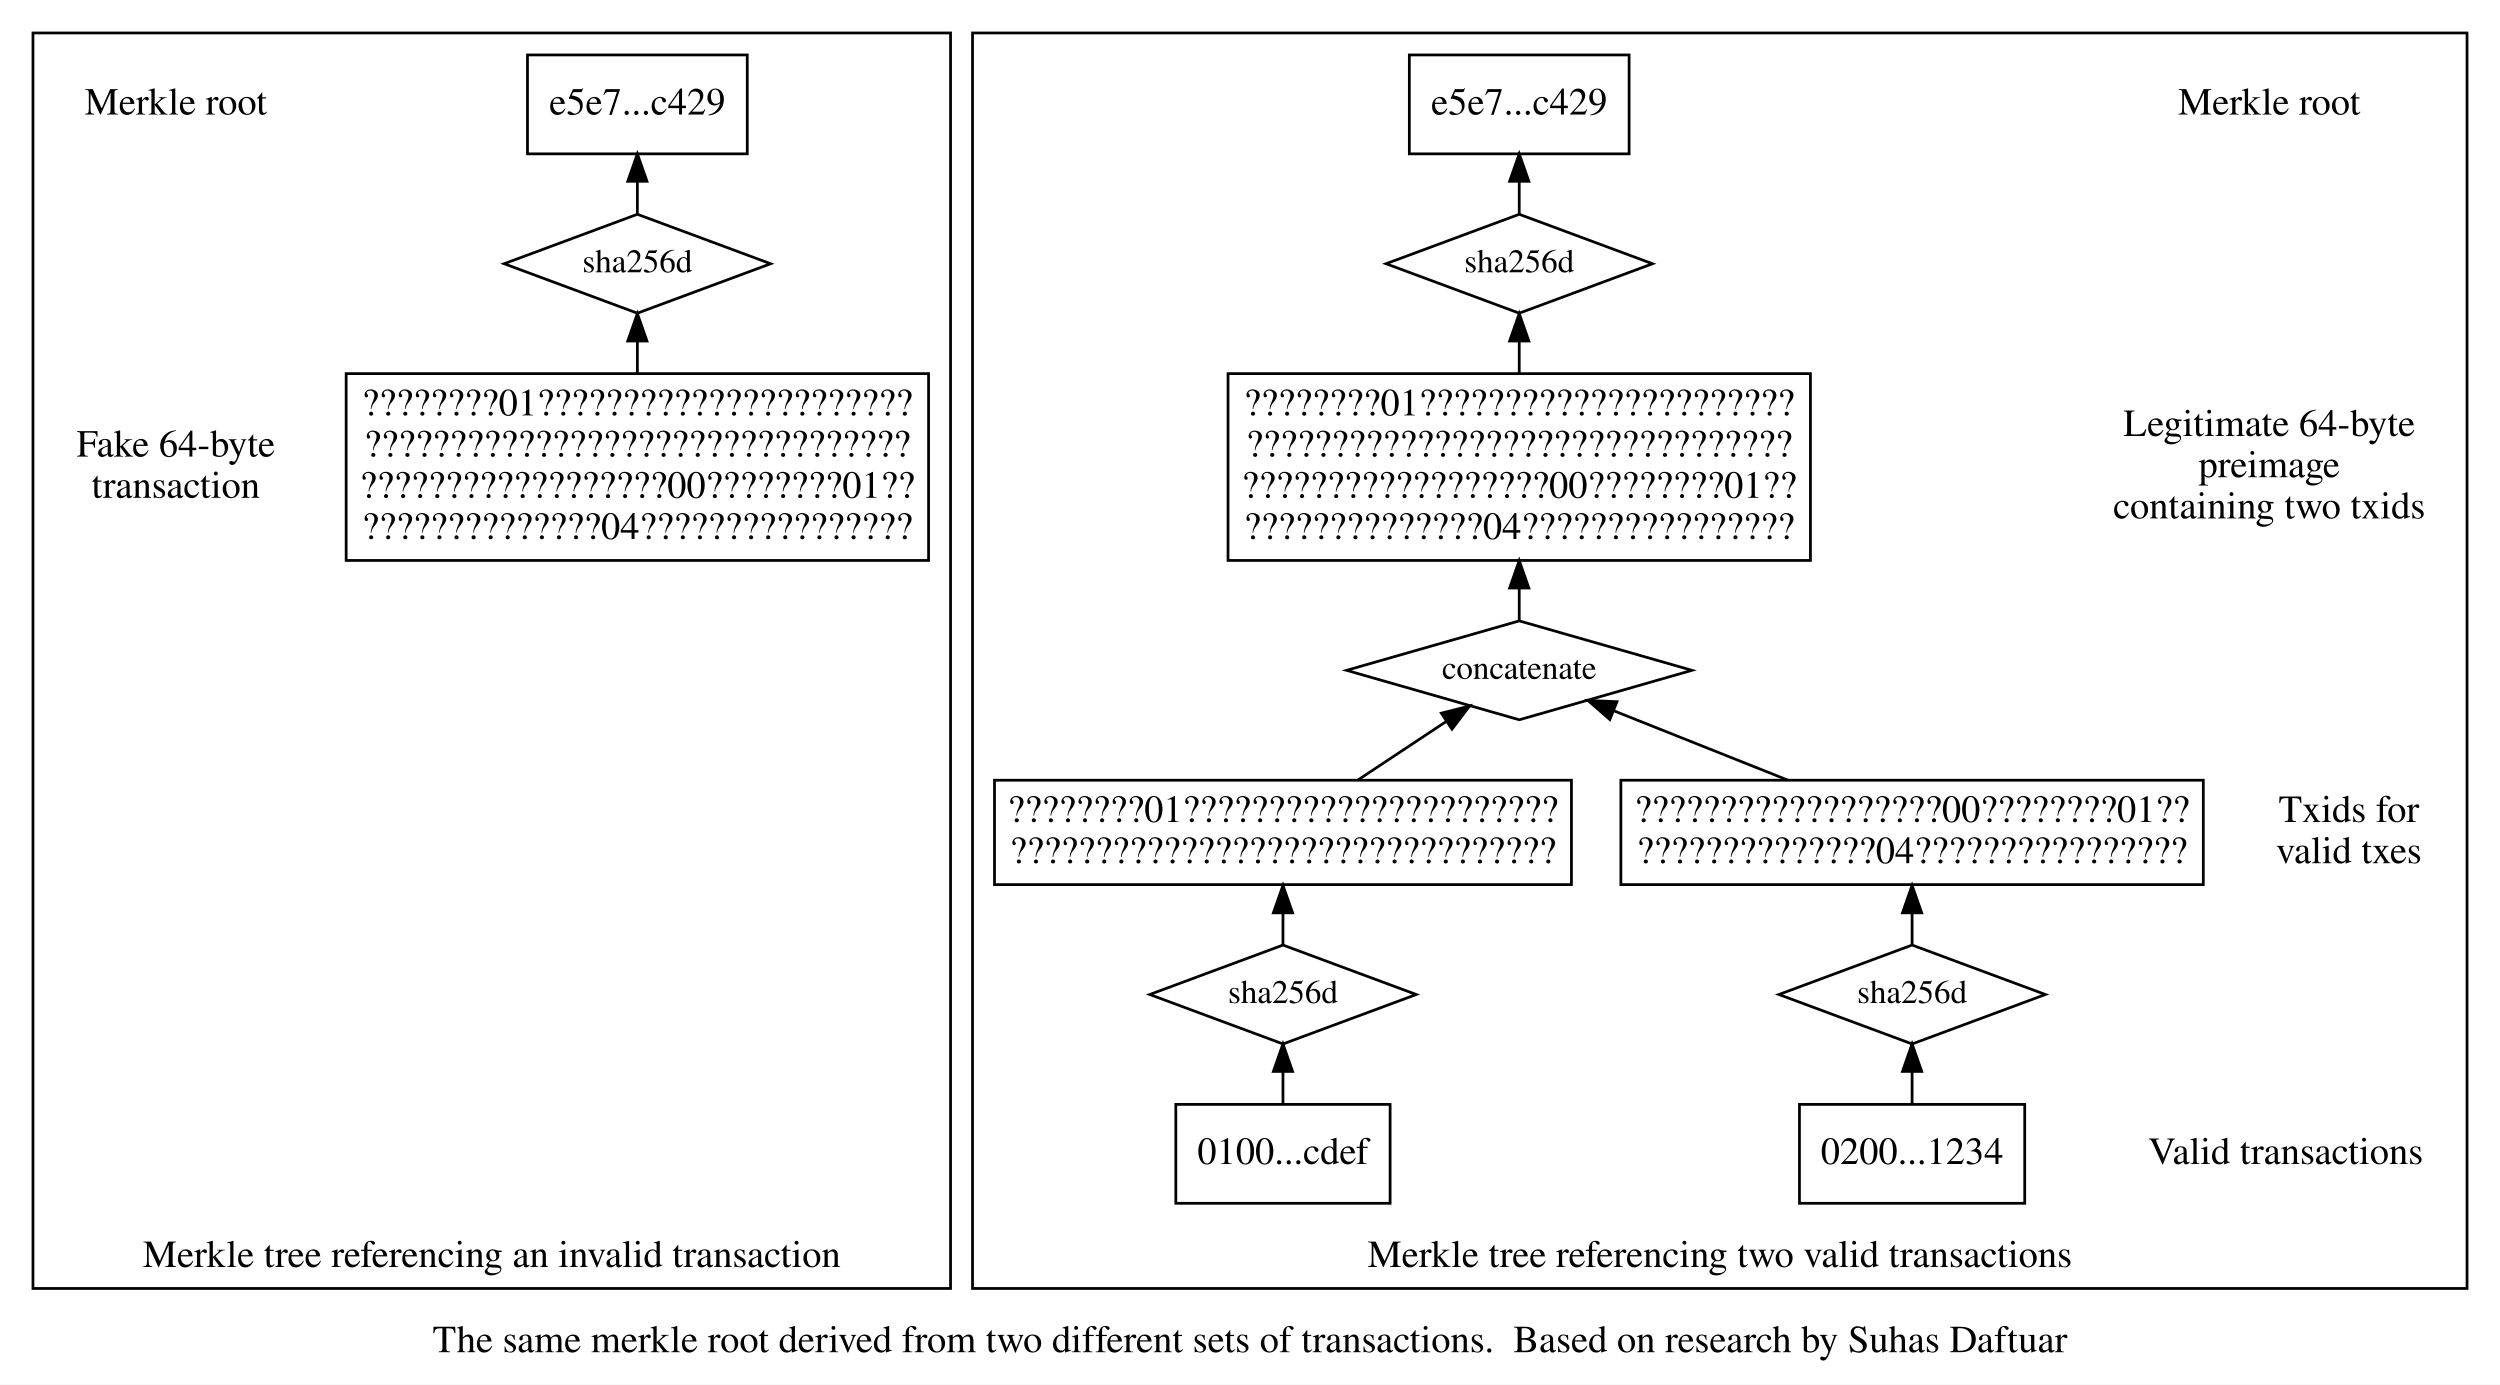
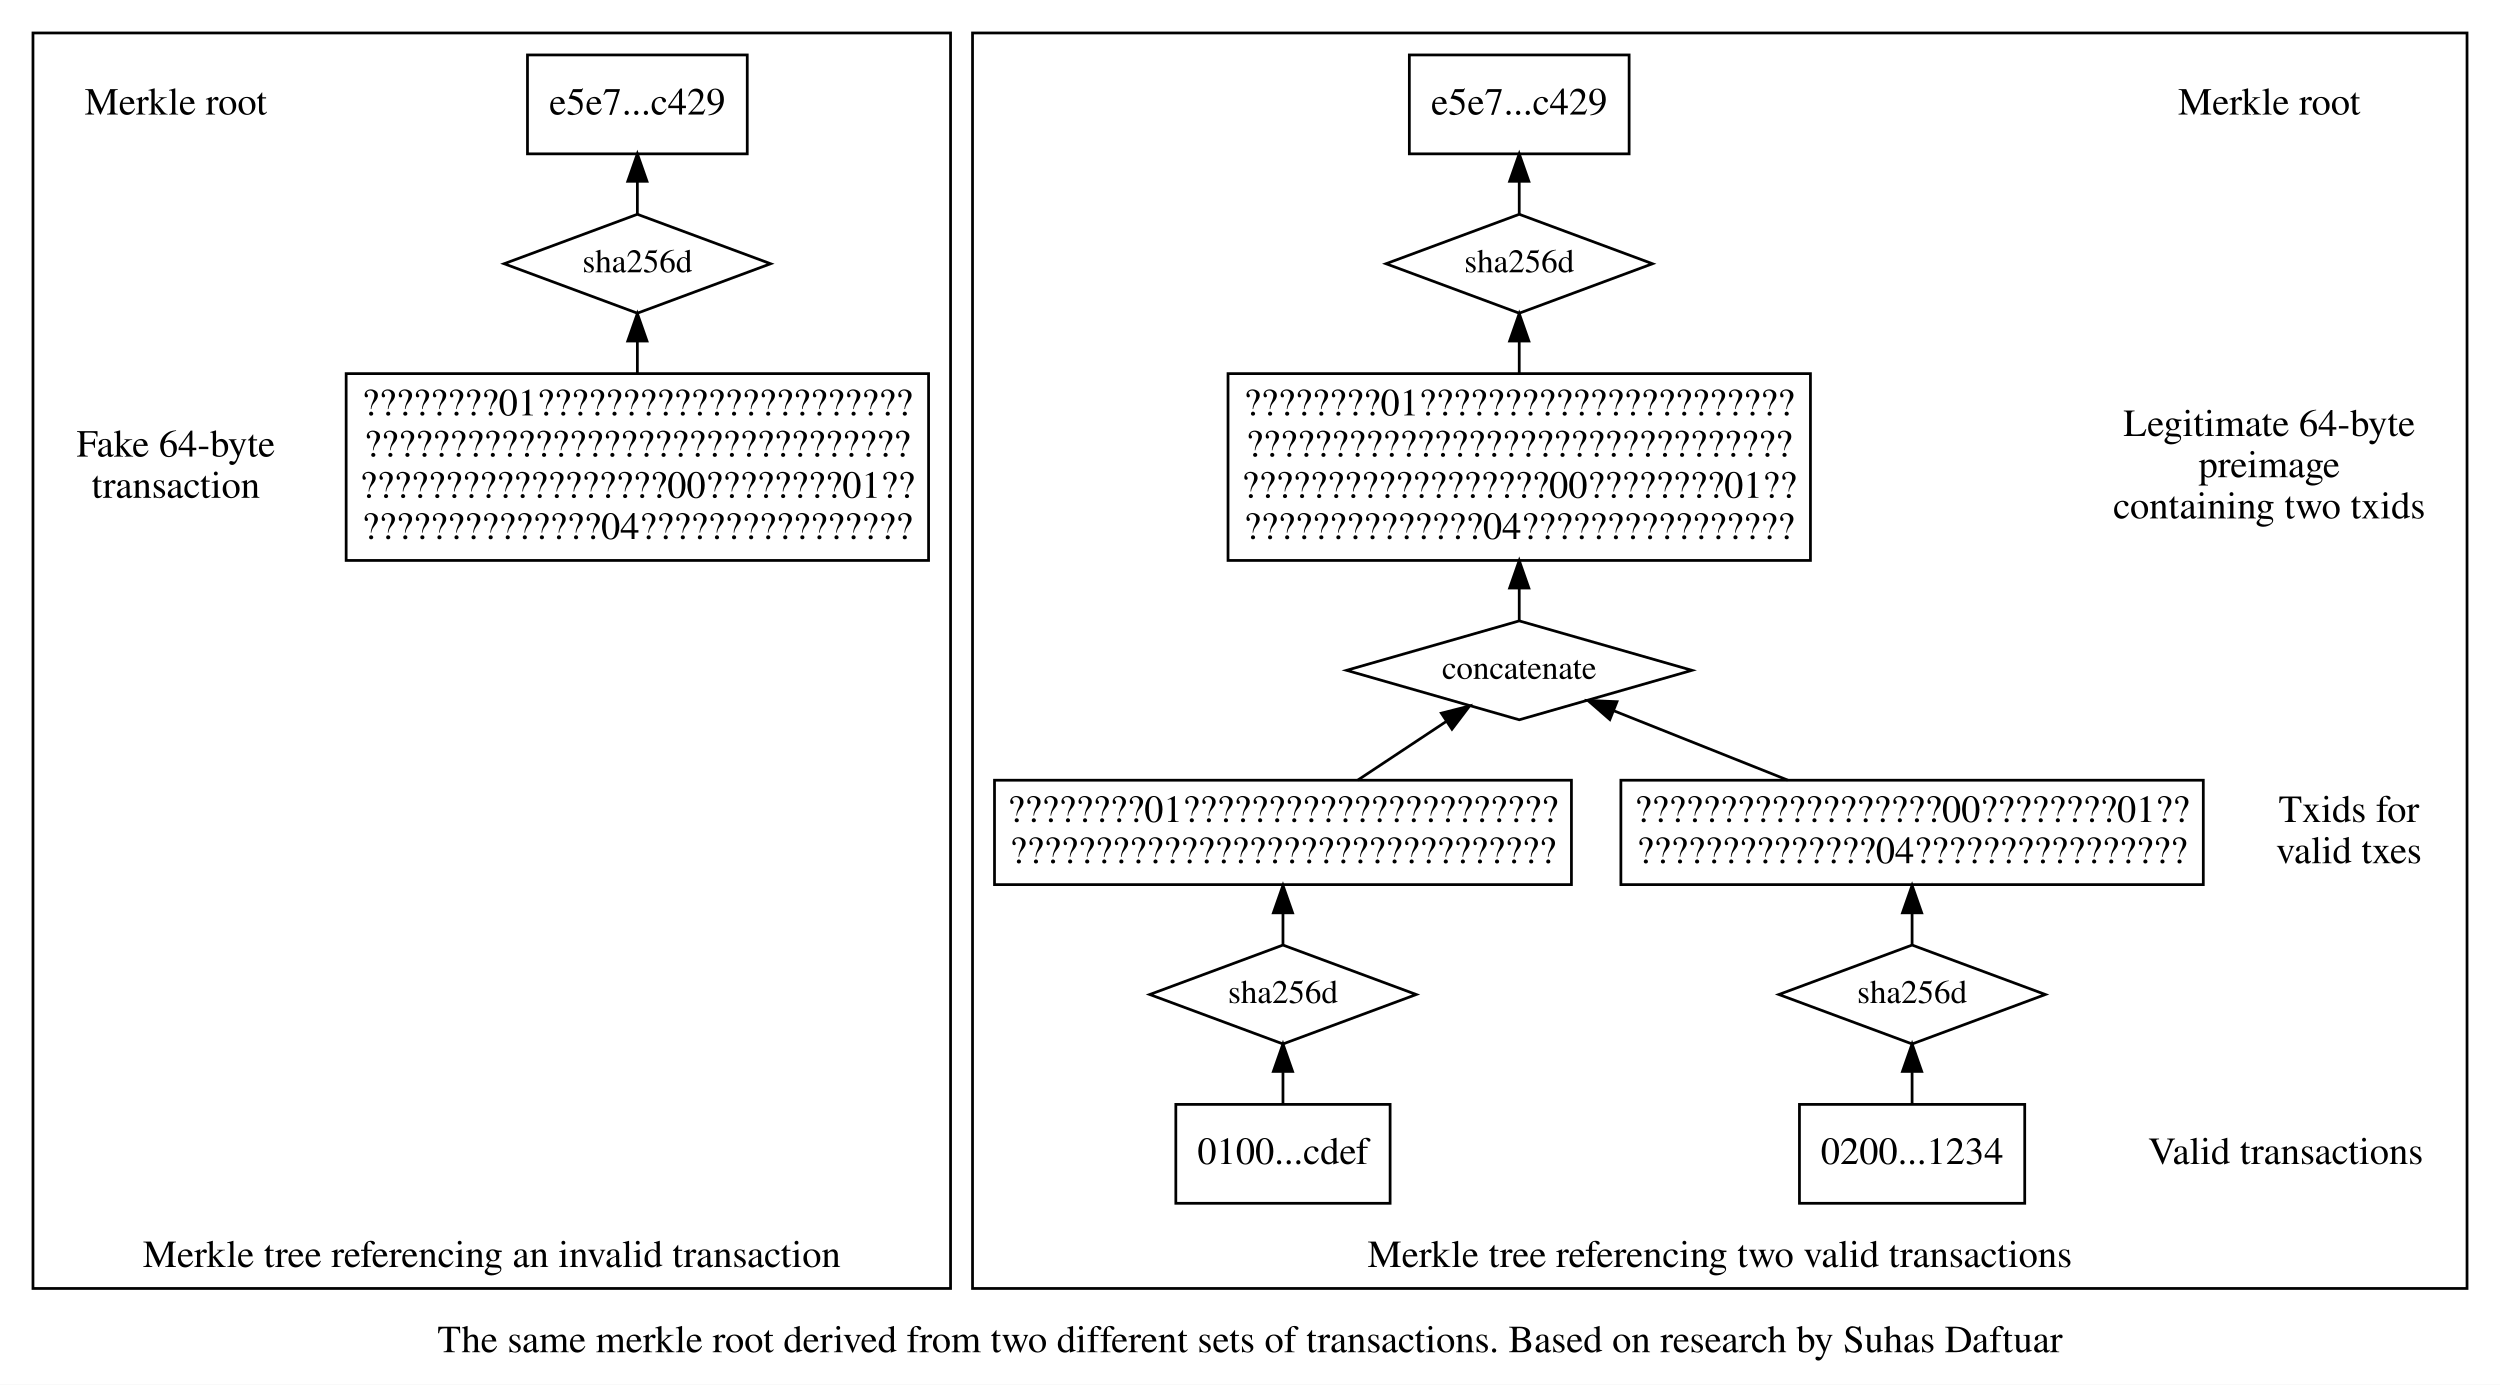
- <svg xmlns="http://www.w3.org/2000/svg" width="910pt" height="504pt" viewBox="0.00 0.00 910.00 504.00">
+ <svg xmlns="http://www.w3.org/2000/svg" width="910pt" height="672" viewBox="0 0 910 504">
  <g id="graph0" class="graph" transform="scale(1 1) rotate(0) translate(4 500)">
-     <polygon fill="white" stroke="none" points="-4,4 -4,-500 906,-500 906,4 -4,4" />
-     <text text-anchor="middle" x="451" y="-7.8" font-family="Times,serif" font-size="14.00">The same merkle root derived from two different sets of transactions.  Based on research by Suhas Daftuar</text>
+     <polygon fill="#fff" stroke="none" points="-4 4 -4 -500 906 -500 906 4 -4 4" />
+     <text x="451" y="-7.8" font-family="Times,serif" font-size="14" text-anchor="middle">The same merkle root derived from two different sets of transactions. Based on research by Suhas Daftuar</text>
    <g id="clust1" class="cluster">
-       <polygon fill="none" stroke="black" points="8,-31 8,-488 342,-488 342,-31 8,-31" />
-       <text text-anchor="middle" x="175" y="-38.8" font-family="Times,serif" font-size="14.00">Merkle tree referencing an invalid transaction</text>
+       <polygon fill="none" stroke="#000" points="8 -31 8 -488 342 -488 342 -31 8 -31" />
+       <text x="175" y="-38.8" font-family="Times,serif" font-size="14" text-anchor="middle">Merkle tree referencing an invalid transaction</text>
    </g>
    <g id="clust4" class="cluster">
-       <polygon fill="none" stroke="black" points="350,-31 350,-488 894,-488 894,-31 350,-31" />
-       <text text-anchor="middle" x="622" y="-38.8" font-family="Times,serif" font-size="14.00">Merkle tree referencing two valid transactions</text>
+       <polygon fill="none" stroke="#000" points="350 -31 350 -488 894 -488 894 -31 350 -31" />
+       <text x="622" y="-38.8" font-family="Times,serif" font-size="14" text-anchor="middle">Merkle tree referencing two valid transactions</text>
    </g>
    <g id="node1" class="node">
-       <polygon fill="none" stroke="black" points="268,-480 188,-480 188,-444 268,-444 268,-480" />
-       <text text-anchor="middle" x="228" y="-458.3" font-family="Times,serif" font-size="14.00">e5e7...c429</text>
+       <polygon fill="none" stroke="#000" points="268 -480 188 -480 188 -444 268 -444 268 -480" />
+       <text x="228" y="-458.3" font-family="Times,serif" font-size="14" text-anchor="middle">e5e7...c429</text>
    </g>
    <g id="node2" class="node">
-       <polygon fill="none" stroke="black" points="334,-364 122,-364 122,-296 334,-296 334,-364" />
-       <text text-anchor="middle" x="228" y="-348.8" font-family="Times,serif" font-size="14.00">????????01??????????????????????</text>
-       <text text-anchor="middle" x="228" y="-333.8" font-family="Times,serif" font-size="14.00">????????????????????????????????</text>
-       <text text-anchor="middle" x="228" y="-318.8" font-family="Times,serif" font-size="14.00">??????????????????00????????01??</text>
-       <text text-anchor="middle" x="228" y="-303.8" font-family="Times,serif" font-size="14.00">??????????????04????????????????</text>
+       <polygon fill="none" stroke="#000" points="334 -364 122 -364 122 -296 334 -296 334 -364" />
+       <text x="228" y="-348.8" font-family="Times,serif" font-size="14" text-anchor="middle">????????01??????????????????????</text>
+       <text x="228" y="-333.8" font-family="Times,serif" font-size="14" text-anchor="middle">????????????????????????????????</text>
+       <text x="228" y="-318.8" font-family="Times,serif" font-size="14" text-anchor="middle">??????????????????00????????01??</text>
+       <text x="228" y="-303.8" font-family="Times,serif" font-size="14" text-anchor="middle">??????????????04????????????????</text>
    </g>
    <g id="node3" class="node">
-       <polygon fill="none" stroke="black" points="228,-422 179.495,-404 228,-386 276.505,-404 228,-422" />
-       <text text-anchor="middle" x="228" y="-400.9" font-family="Times,serif" font-size="12.00">sha256d</text>
+       <polygon fill="none" stroke="#000" points="228 -422 179.495 -404 228 -386 276.505 -404 228 -422" />
+       <text x="228" y="-400.9" font-family="Times,serif" font-size="12" text-anchor="middle">sha256d</text>
    </g>
    <g id="edge17" class="edge">
-       <path fill="none" stroke="black" d="M228,-364.05C228,-367.938 228,-371.873 228,-375.671" />
-       <polygon fill="black" stroke="black" points="224.5,-375.86 228,-385.86 231.5,-375.86 224.5,-375.86" />
+       <path fill="none" stroke="#000" d="M228,-364.05C228,-367.938 228,-371.873 228,-375.671" />
+       <polygon fill="#000" stroke="#000" points="224.5 -375.86 228 -385.86 231.5 -375.86 224.5 -375.86" />
    </g>
    <g id="edge18" class="edge">
-       <path fill="none" stroke="black" d="M228,-422.106C228,-425.797 228,-429.787 228,-433.757" />
-       <polygon fill="black" stroke="black" points="224.5,-433.999 228,-443.999 231.5,-433.999 224.5,-433.999" />
+       <path fill="none" stroke="#000" d="M228,-422.106C228,-425.797 228,-429.787 228,-433.757" />
+       <polygon fill="#000" stroke="#000" points="224.5 -433.999 228 -443.999 231.5 -433.999 224.5 -433.999" />
    </g>
    <g id="node12" class="node">
-       <text text-anchor="middle" x="60" y="-333.8" font-family="Times,serif" font-size="14.00">Fake 64-byte</text>
-       <text text-anchor="middle" x="60" y="-318.8" font-family="Times,serif" font-size="14.00">transaction</text>
+       <text x="60" y="-333.8" font-family="Times,serif" font-size="14" text-anchor="middle">Fake 64-byte</text>
+       <text x="60" y="-318.8" font-family="Times,serif" font-size="14" text-anchor="middle">transaction</text>
    </g>
    <g id="node14" class="node">
-       <text text-anchor="middle" x="60" y="-458.3" font-family="Times,serif" font-size="14.00">Merkle root</text>
+       <text x="60" y="-458.3" font-family="Times,serif" font-size="14" text-anchor="middle">Merkle root</text>
    </g>
    <g id="node15" class="node">
-       <text text-anchor="middle" x="828" y="-76.3" font-family="Times,serif" font-size="14.00">Valid transactions</text>
+       <text x="828" y="-76.3" font-family="Times,serif" font-size="14" text-anchor="middle">Valid transactions</text>
    </g>
    <g id="node17" class="node">
-       <text text-anchor="middle" x="851" y="-200.8" font-family="Times,serif" font-size="14.00">Txids for</text>
-       <text text-anchor="middle" x="851" y="-185.8" font-family="Times,serif" font-size="14.00">valid txes</text>
+       <text x="851" y="-200.8" font-family="Times,serif" font-size="14" text-anchor="middle">Txids for</text>
+       <text x="851" y="-185.8" font-family="Times,serif" font-size="14" text-anchor="middle">valid txes</text>
    </g>
    <g id="node19" class="node">
-       <text text-anchor="middle" x="822" y="-341.3" font-family="Times,serif" font-size="14.00">Legitimate 64-byte</text>
-       <text text-anchor="middle" x="822" y="-326.3" font-family="Times,serif" font-size="14.00">preimage</text>
-       <text text-anchor="middle" x="822" y="-311.3" font-family="Times,serif" font-size="14.00">containing two txids</text>
+       <text x="822" y="-341.3" font-family="Times,serif" font-size="14" text-anchor="middle">Legitimate 64-byte</text>
+       <text x="822" y="-326.3" font-family="Times,serif" font-size="14" text-anchor="middle">preimage</text>
+       <text x="822" y="-311.3" font-family="Times,serif" font-size="14" text-anchor="middle">containing two txids</text>
    </g>
    <g id="node21" class="node">
-       <text text-anchor="middle" x="822" y="-458.3" font-family="Times,serif" font-size="14.00">Merkle root</text>
+       <text x="822" y="-458.3" font-family="Times,serif" font-size="14" text-anchor="middle">Merkle root</text>
    </g>
    <g id="node22" class="node">
-       <polygon fill="none" stroke="black" points="733,-98 651,-98 651,-62 733,-62 733,-98" />
-       <text text-anchor="middle" x="692" y="-76.3" font-family="Times,serif" font-size="14.00">0200...1234</text>
+       <polygon fill="none" stroke="#000" points="733 -98 651 -98 651 -62 733 -62 733 -98" />
+       <text x="692" y="-76.3" font-family="Times,serif" font-size="14" text-anchor="middle">0200...1234</text>
    </g>
    <g id="node30" class="node">
-       <polygon fill="none" stroke="black" points="692,-156 643.495,-138 692,-120 740.505,-138 692,-156" />
-       <text text-anchor="middle" x="692" y="-134.9" font-family="Times,serif" font-size="12.00">sha256d</text>
+       <polygon fill="none" stroke="#000" points="692 -156 643.495 -138 692 -120 740.505 -138 692 -156" />
+       <text x="692" y="-134.9" font-family="Times,serif" font-size="12" text-anchor="middle">sha256d</text>
    </g>
    <g id="edge22" class="edge">
-       <path fill="none" stroke="black" d="M692,-98.106C692,-101.797 692,-105.787 692,-109.757" />
-       <polygon fill="black" stroke="black" points="688.5,-109.999 692,-119.999 695.5,-109.999 688.5,-109.999" />
+       <path fill="none" stroke="#000" d="M692,-98.106C692,-101.797 692,-105.787 692,-109.757" />
+       <polygon fill="#000" stroke="#000" points="688.5 -109.999 692 -119.999 695.5 -109.999 688.5 -109.999" />
    </g>
    <g id="node23" class="node">
-       <polygon fill="none" stroke="black" points="798,-216 586,-216 586,-178 798,-178 798,-216" />
-       <text text-anchor="middle" x="692" y="-200.8" font-family="Times,serif" font-size="14.00">??????????????????00????????01??</text>
-       <text text-anchor="middle" x="692" y="-185.8" font-family="Times,serif" font-size="14.00">??????????????04????????????????</text>
+       <polygon fill="none" stroke="#000" points="798 -216 586 -216 586 -178 798 -178 798 -216" />
+       <text x="692" y="-200.8" font-family="Times,serif" font-size="14" text-anchor="middle">??????????????????00????????01??</text>
+       <text x="692" y="-185.8" font-family="Times,serif" font-size="14" text-anchor="middle">??????????????04????????????????</text>
    </g>
    <g id="node31" class="node">
-       <polygon fill="none" stroke="black" points="549,-274 486.137,-256 549,-238 611.863,-256 549,-274" />
-       <text text-anchor="middle" x="549" y="-252.9" font-family="Times,serif" font-size="12.00">concatenate</text>
+       <polygon fill="none" stroke="#000" points="549 -274 486.137 -256 549 -238 611.863 -256 549 -274" />
+       <text x="549" y="-252.9" font-family="Times,serif" font-size="12" text-anchor="middle">concatenate</text>
    </g>
    <g id="edge24" class="edge">
-       <path fill="none" stroke="black" d="M646.754,-216.035C626.268,-224.201 602.443,-233.697 583.443,-241.271" />
-       <polygon fill="black" stroke="black" points="581.984,-238.085 573.99,-245.039 584.576,-244.587 581.984,-238.085" />
+       <path fill="none" stroke="#000" d="M646.754,-216.035C626.268,-224.201 602.443,-233.697 583.443,-241.271" />
+       <polygon fill="#000" stroke="#000" points="581.984 -238.085 573.99 -245.039 584.576 -244.587 581.984 -238.085" />
    </g>
    <g id="node24" class="node">
-       <polygon fill="none" stroke="black" points="549,-422 500.495,-404 549,-386 597.505,-404 549,-422" />
-       <text text-anchor="middle" x="549" y="-400.9" font-family="Times,serif" font-size="12.00">sha256d</text>
+       <polygon fill="none" stroke="#000" points="549 -422 500.495 -404 549 -386 597.505 -404 549 -422" />
+       <text x="549" y="-400.9" font-family="Times,serif" font-size="12" text-anchor="middle">sha256d</text>
    </g>
    <g id="node25" class="node">
-       <polygon fill="none" stroke="black" points="589,-480 509,-480 509,-444 589,-444 589,-480" />
-       <text text-anchor="middle" x="549" y="-458.3" font-family="Times,serif" font-size="14.00">e5e7...c429</text>
+       <polygon fill="none" stroke="#000" points="589 -480 509 -480 509 -444 589 -444 589 -480" />
+       <text x="549" y="-458.3" font-family="Times,serif" font-size="14" text-anchor="middle">e5e7...c429</text>
    </g>
    <g id="edge27" class="edge">
-       <path fill="none" stroke="black" d="M549,-422.106C549,-425.797 549,-429.787 549,-433.757" />
-       <polygon fill="black" stroke="black" points="545.5,-433.999 549,-443.999 552.5,-433.999 545.5,-433.999" />
+       <path fill="none" stroke="#000" d="M549,-422.106C549,-425.797 549,-429.787 549,-433.757" />
+       <polygon fill="#000" stroke="#000" points="545.5 -433.999 549 -443.999 552.5 -433.999 545.5 -433.999" />
    </g>
    <g id="node26" class="node">
-       <polygon fill="none" stroke="black" points="502,-98 424,-98 424,-62 502,-62 502,-98" />
-       <text text-anchor="middle" x="463" y="-76.3" font-family="Times,serif" font-size="14.00">0100...cdef</text>
+       <polygon fill="none" stroke="#000" points="502 -98 424 -98 424 -62 502 -62 502 -98" />
+       <text x="463" y="-76.3" font-family="Times,serif" font-size="14" text-anchor="middle">0100...cdef</text>
    </g>
    <g id="node28" class="node">
-       <polygon fill="none" stroke="black" points="463,-156 414.495,-138 463,-120 511.505,-138 463,-156" />
-       <text text-anchor="middle" x="463" y="-134.9" font-family="Times,serif" font-size="12.00">sha256d</text>
+       <polygon fill="none" stroke="#000" points="463 -156 414.495 -138 463 -120 511.505 -138 463 -156" />
+       <text x="463" y="-134.9" font-family="Times,serif" font-size="12" text-anchor="middle">sha256d</text>
    </g>
    <g id="edge19" class="edge">
-       <path fill="none" stroke="black" d="M463,-98.106C463,-101.797 463,-105.787 463,-109.757" />
-       <polygon fill="black" stroke="black" points="459.5,-109.999 463,-119.999 466.5,-109.999 459.5,-109.999" />
+       <path fill="none" stroke="#000" d="M463,-98.106C463,-101.797 463,-105.787 463,-109.757" />
+       <polygon fill="#000" stroke="#000" points="459.5 -109.999 463 -119.999 466.5 -109.999 459.5 -109.999" />
    </g>
    <g id="node27" class="node">
-       <polygon fill="none" stroke="black" points="568,-216 358,-216 358,-178 568,-178 568,-216" />
-       <text text-anchor="middle" x="463" y="-200.8" font-family="Times,serif" font-size="14.00">????????01??????????????????????</text>
-       <text text-anchor="middle" x="463" y="-185.8" font-family="Times,serif" font-size="14.00">????????????????????????????????</text>
+       <polygon fill="none" stroke="#000" points="568 -216 358 -216 358 -178 568 -178 568 -216" />
+       <text x="463" y="-200.8" font-family="Times,serif" font-size="14" text-anchor="middle">????????01??????????????????????</text>
+       <text x="463" y="-185.8" font-family="Times,serif" font-size="14" text-anchor="middle">????????????????????????????????</text>
    </g>
    <g id="edge21" class="edge">
-       <path fill="none" stroke="black" d="M490.211,-216.035C500.487,-222.846 512.161,-230.583 522.382,-237.358" />
-       <polygon fill="black" stroke="black" points="520.65,-240.409 530.919,-243.016 524.517,-234.574 520.65,-240.409" />
+       <path fill="none" stroke="#000" d="M490.211,-216.035C500.487,-222.846 512.161,-230.583 522.382,-237.358" />
+       <polygon fill="#000" stroke="#000" points="520.65 -240.409 530.919 -243.016 524.517 -234.574 520.65 -240.409" />
    </g>
    <g id="edge20" class="edge">
-       <path fill="none" stroke="black" d="M463,-156.102C463,-159.725 463,-163.643 463,-167.56" />
-       <polygon fill="black" stroke="black" points="459.5,-167.72 463,-177.72 466.5,-167.72 459.5,-167.72" />
+       <path fill="none" stroke="#000" d="M463,-156.102C463,-159.725 463,-163.643 463,-167.56" />
+       <polygon fill="#000" stroke="#000" points="459.5 -167.72 463 -177.72 466.5 -167.72 459.5 -167.72" />
    </g>
    <g id="node29" class="node">
-       <polygon fill="none" stroke="black" points="655,-364 443,-364 443,-296 655,-296 655,-364" />
-       <text text-anchor="middle" x="549" y="-348.8" font-family="Times,serif" font-size="14.00">????????01??????????????????????</text>
-       <text text-anchor="middle" x="549" y="-333.8" font-family="Times,serif" font-size="14.00">????????????????????????????????</text>
-       <text text-anchor="middle" x="549" y="-318.8" font-family="Times,serif" font-size="14.00">??????????????????00????????01??</text>
-       <text text-anchor="middle" x="549" y="-303.8" font-family="Times,serif" font-size="14.00">??????????????04????????????????</text>
+       <polygon fill="none" stroke="#000" points="655 -364 443 -364 443 -296 655 -296 655 -364" />
+       <text x="549" y="-348.8" font-family="Times,serif" font-size="14" text-anchor="middle">????????01??????????????????????</text>
+       <text x="549" y="-333.8" font-family="Times,serif" font-size="14" text-anchor="middle">????????????????????????????????</text>
+       <text x="549" y="-318.8" font-family="Times,serif" font-size="14" text-anchor="middle">??????????????????00????????01??</text>
+       <text x="549" y="-303.8" font-family="Times,serif" font-size="14" text-anchor="middle">??????????????04????????????????</text>
    </g>
    <g id="edge26" class="edge">
-       <path fill="none" stroke="black" d="M549,-364.05C549,-367.938 549,-371.873 549,-375.671" />
-       <polygon fill="black" stroke="black" points="545.5,-375.86 549,-385.86 552.5,-375.86 545.5,-375.86" />
+       <path fill="none" stroke="#000" d="M549,-364.05C549,-367.938 549,-371.873 549,-375.671" />
+       <polygon fill="#000" stroke="#000" points="545.5 -375.86 549 -385.86 552.5 -375.86 545.5 -375.86" />
    </g>
    <g id="edge23" class="edge">
-       <path fill="none" stroke="black" d="M692,-156.102C692,-159.725 692,-163.643 692,-167.56" />
-       <polygon fill="black" stroke="black" points="688.5,-167.72 692,-177.72 695.5,-167.72 688.5,-167.72" />
+       <path fill="none" stroke="#000" d="M692,-156.102C692,-159.725 692,-163.643 692,-167.56" />
+       <polygon fill="#000" stroke="#000" points="688.5 -167.72 692 -177.72 695.5 -167.72 688.5 -167.72" />
    </g>
    <g id="edge25" class="edge">
-       <path fill="none" stroke="black" d="M549,-274.063C549,-277.656 549,-281.601 549,-285.677" />
-       <polygon fill="black" stroke="black" points="545.5,-285.952 549,-295.952 552.5,-285.952 545.5,-285.952" />
+       <path fill="none" stroke="#000" d="M549,-274.063C549,-277.656 549,-281.601 549,-285.677" />
+       <polygon fill="#000" stroke="#000" points="545.5 -285.952 549 -295.952 552.5 -285.952 545.5 -285.952" />
    </g>
  </g>
</svg>
